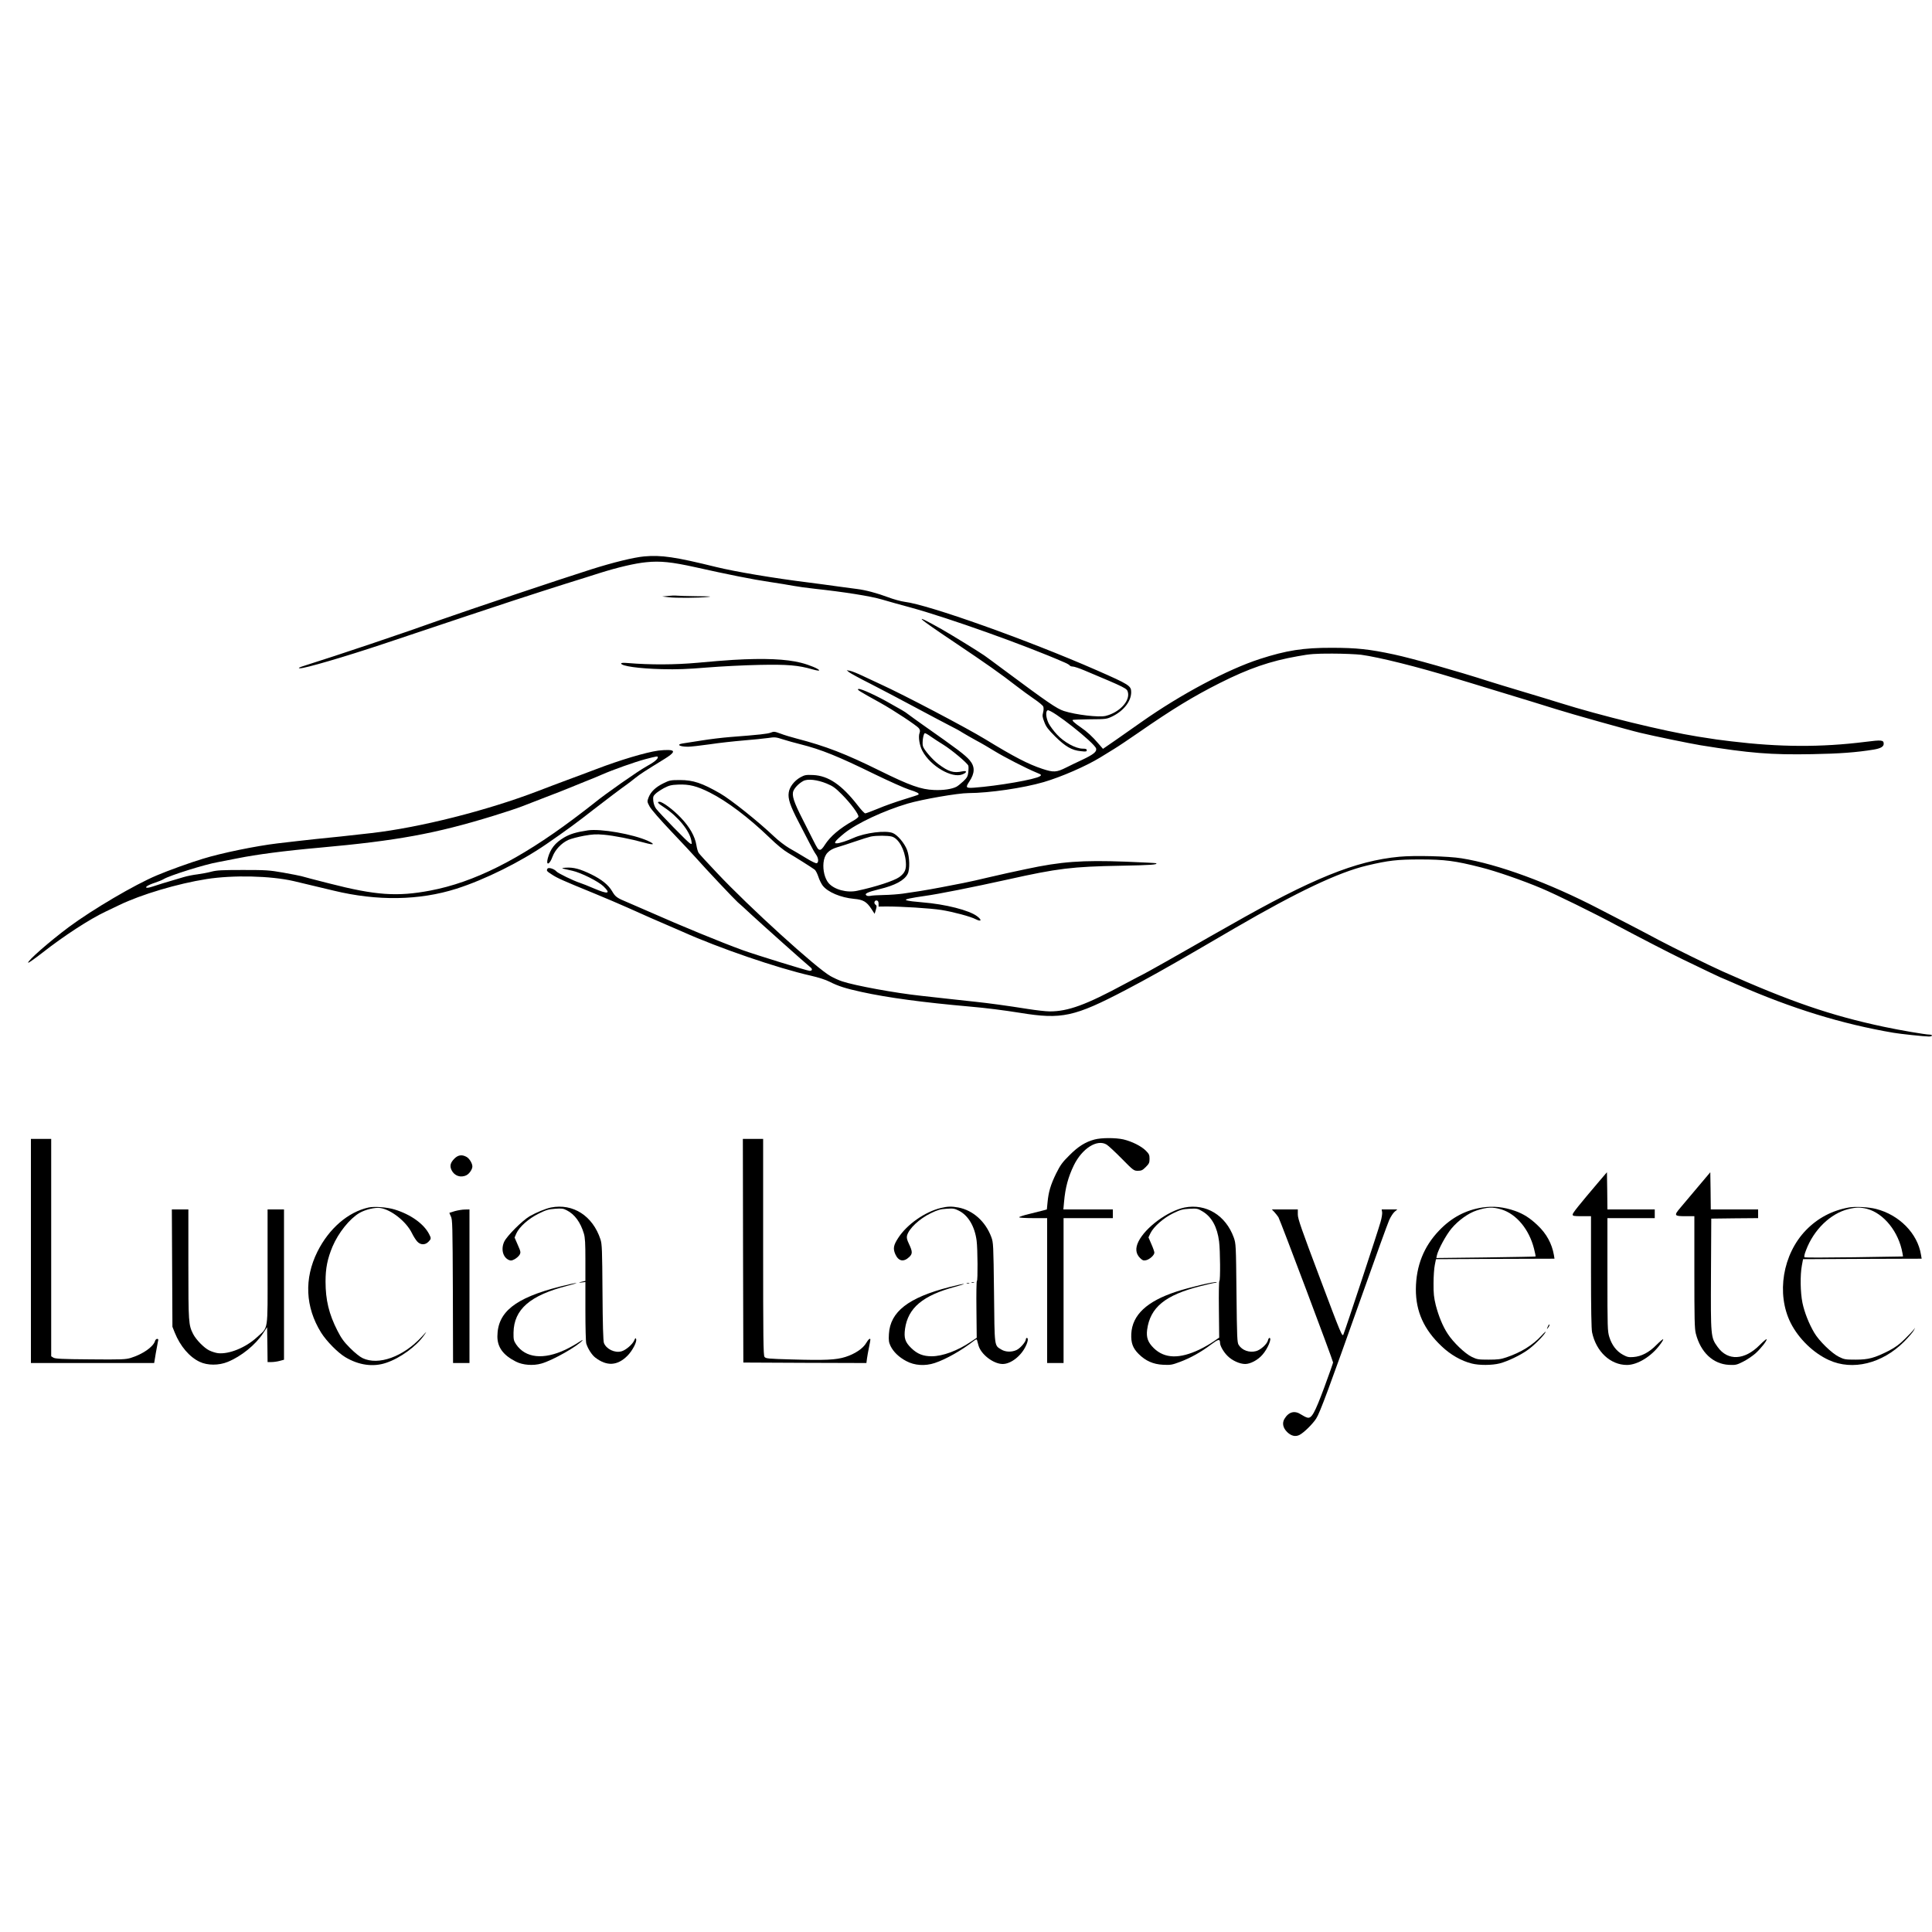
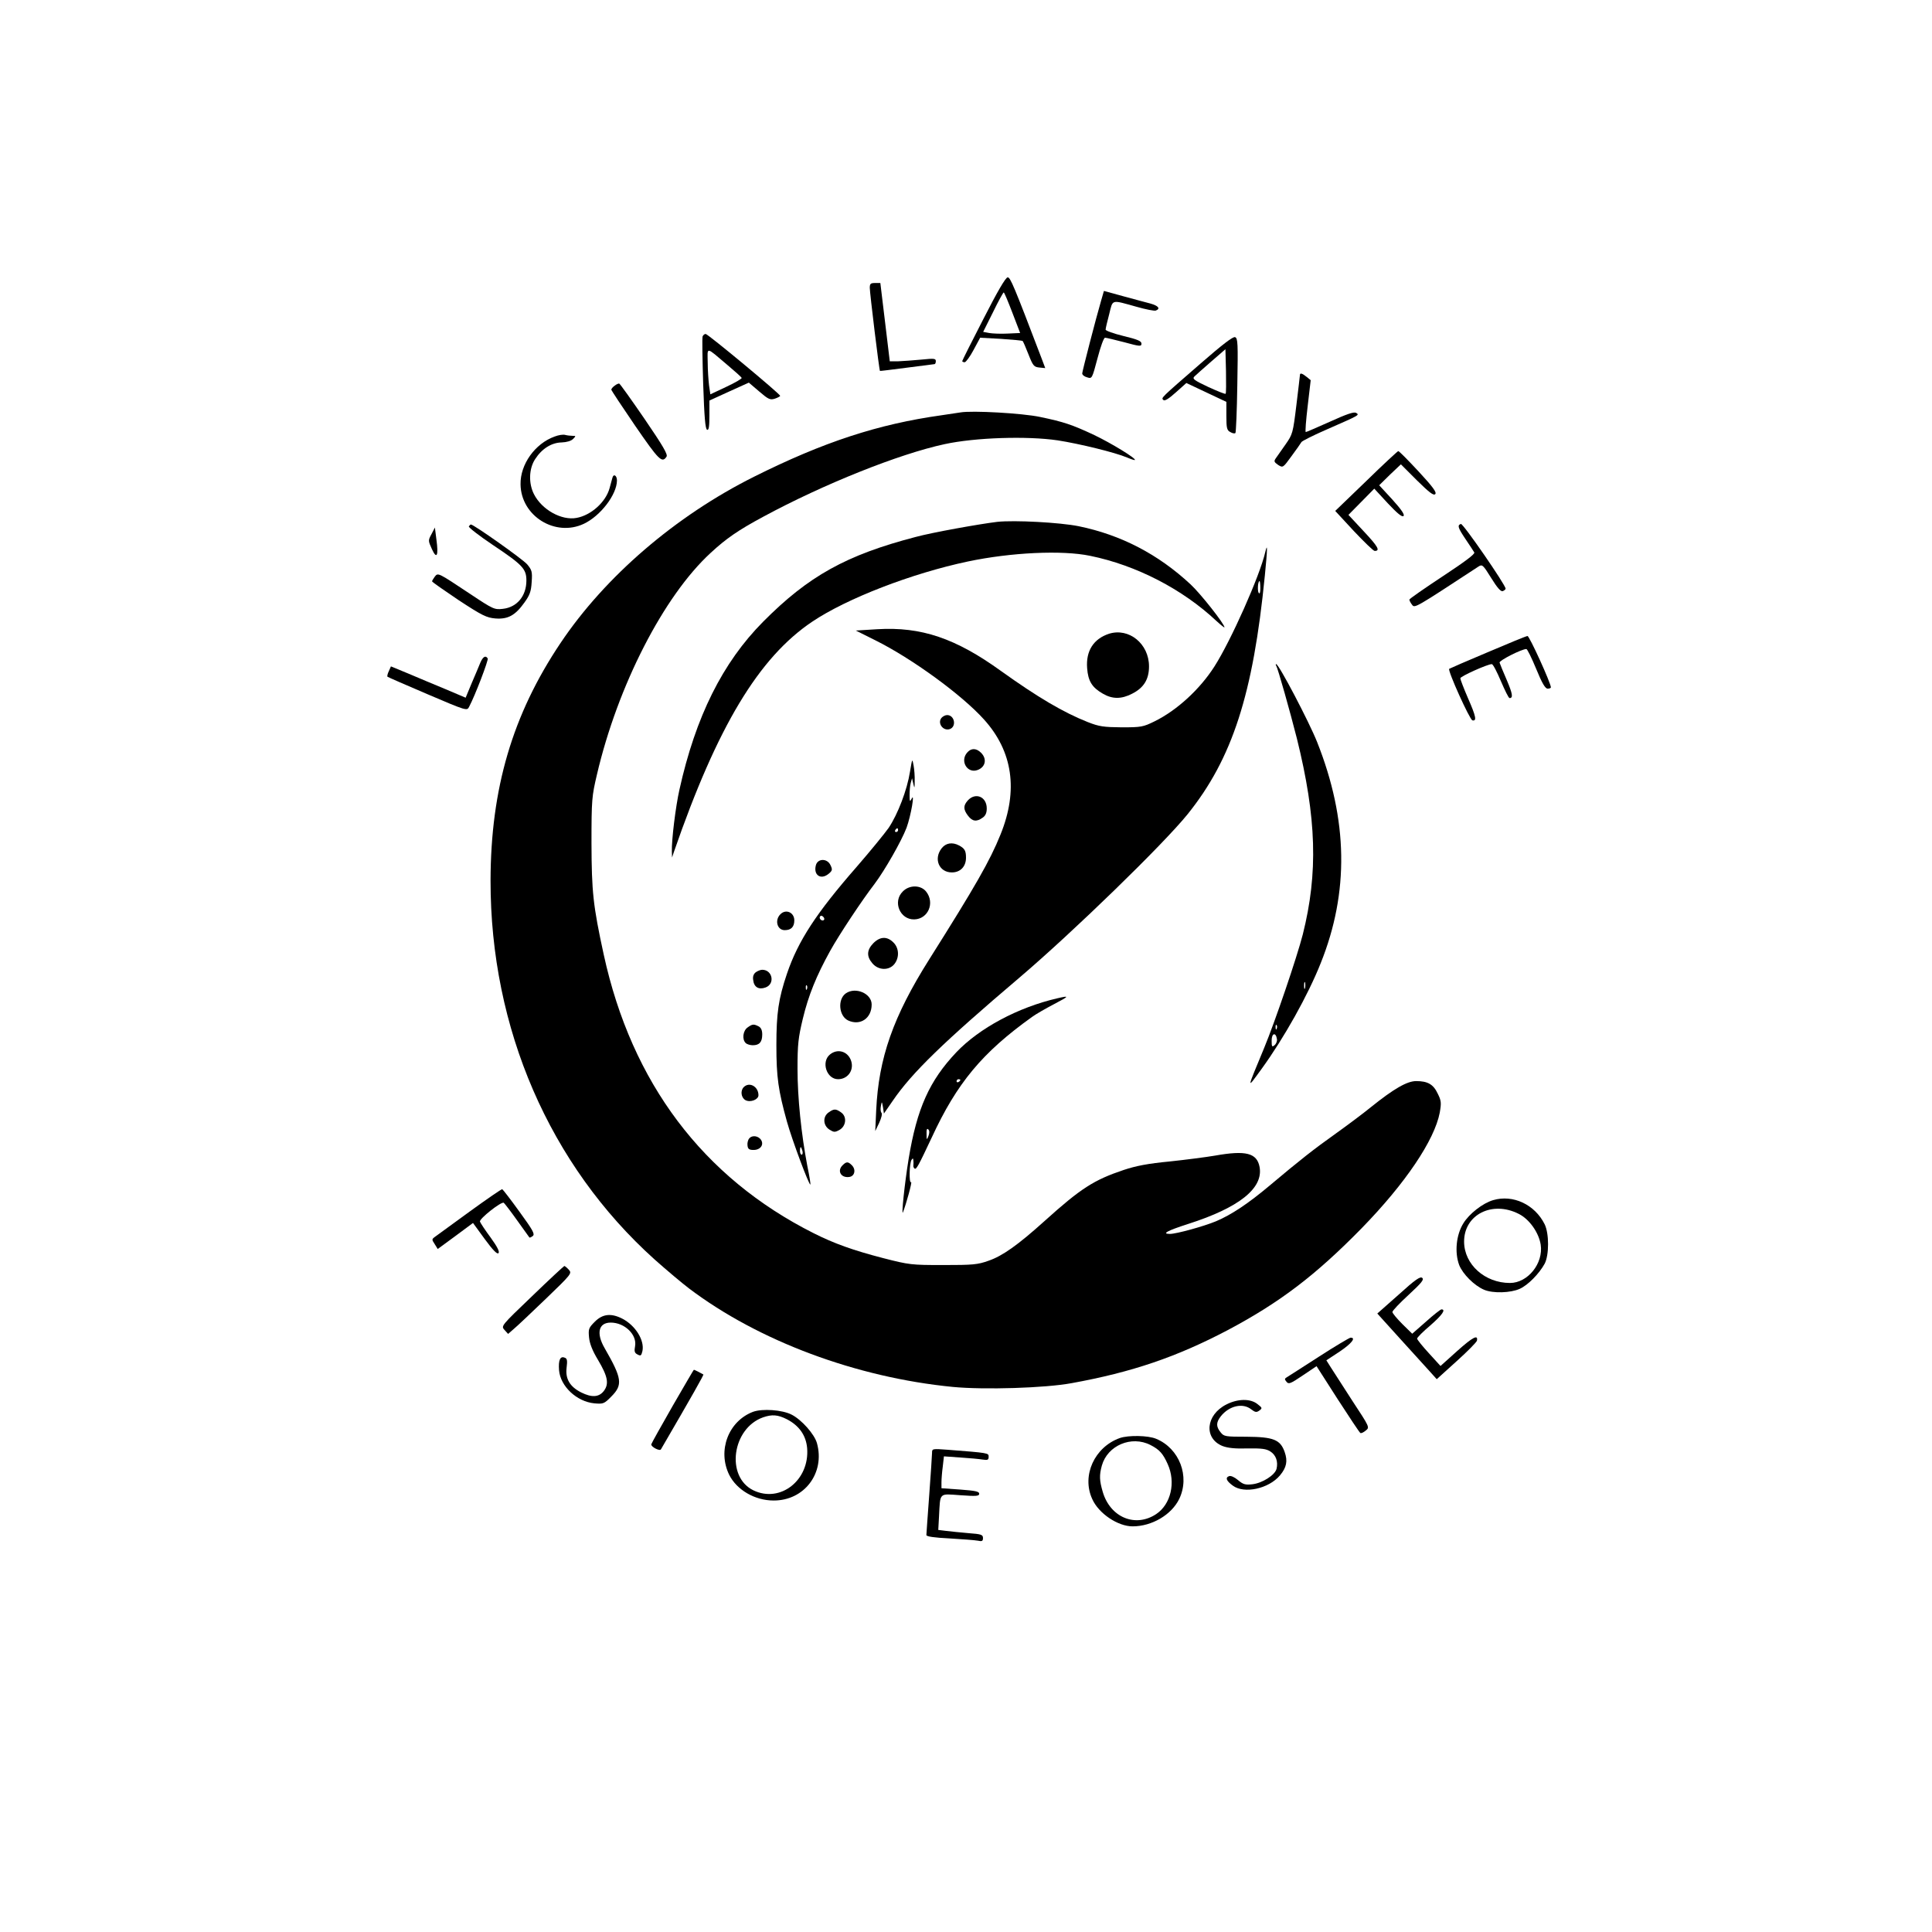
- <svg xmlns="http://www.w3.org/2000/svg" version="1.0" width="2000pt" height="2000pt" viewBox="0 0 2000 2000" preserveAspectRatio="xMidYMid meet">
-   <g transform="translate(0,2000) scale(0.1,-0.1)" fill="#000000" stroke="none">
-     <path d="M6668 14240 c-108 -10 -321 -62 -548 -134 -299 -94 -1272 -421 -1555 -521 -390 -140 -1076 -370 -1400 -472 -71 -22 -84 -29 -60 -31 43 -4 465 119 860 251 838 281 1050 351 1350 450 176 58 424 137 550 177 127 39 280 88 340 107 187 59 368 102 485 113 144 15 265 2 505 -51 335 -75 599 -128 770 -153 94 -14 204 -32 245 -40 41 -8 143 -22 225 -31 297 -32 578 -76 695 -111 63 -19 197 -56 297 -83 397 -109 1188 -391 1594 -569 26 -11 50 -25 53 -31 4 -6 18 -11 32 -11 13 0 68 -18 122 -41 431 -181 438 -185 448 -225 23 -91 -87 -209 -230 -245 -70 -17 -309 11 -433 51 -75 25 -163 85 -635 436 -80 60 -166 123 -189 139 -65 45 -353 222 -444 273 -308 173 -271 135 137 -138 335 -225 473 -322 643 -454 50 -39 130 -97 178 -130 49 -33 93 -69 97 -81 5 -12 4 -39 -2 -61 -9 -33 -7 -49 13 -99 18 -49 39 -76 113 -150 105 -103 171 -142 264 -151 53 -6 62 -5 62 10 0 12 -10 16 -42 16 -72 0 -194 67 -266 146 -34 36 -73 89 -87 117 -28 58 -33 124 -10 134 40 15 487 -338 502 -396 8 -33 -27 -61 -147 -118 -52 -24 -125 -59 -162 -78 -102 -51 -131 -52 -245 -15 -149 49 -295 125 -593 307 -193 118 -845 461 -1085 570 -49 23 -133 62 -186 87 -52 25 -111 48 -130 52 l-34 6 25 -21 c14 -11 114 -66 222 -120 108 -55 314 -164 458 -241 144 -77 302 -161 353 -187 51 -25 115 -60 142 -78 28 -17 91 -53 140 -80 50 -26 135 -76 190 -110 99 -61 328 -179 435 -223 51 -21 54 -24 36 -37 -43 -33 -436 -101 -682 -119 -86 -6 -91 1 -50 63 59 88 60 155 4 221 -48 56 -127 115 -483 365 -62 44 -129 92 -147 106 -18 15 -51 37 -73 49 -22 12 -74 42 -115 65 -134 78 -306 157 -331 153 -26 -4 0 -20 221 -142 139 -77 383 -238 403 -266 12 -17 13 -29 6 -48 -15 -39 0 -131 30 -186 83 -157 307 -287 415 -242 49 20 48 41 -1 31 -93 -20 -143 -4 -250 76 -61 46 -150 149 -159 185 -10 38 5 134 21 134 7 0 35 -16 61 -35 27 -19 85 -57 129 -84 86 -53 248 -189 259 -217 3 -9 3 -40 0 -68 -6 -44 -13 -57 -53 -95 -25 -23 -57 -49 -71 -56 -48 -24 -135 -37 -230 -33 -136 5 -253 47 -561 199 -354 175 -557 254 -864 334 -55 14 -130 37 -166 51 -60 22 -68 23 -100 10 -33 -13 -114 -22 -424 -46 -77 -6 -210 -22 -295 -36 -85 -13 -172 -27 -192 -30 -71 -11 -34 -34 54 -34 26 0 127 11 225 25 98 15 256 32 352 40 95 8 208 19 250 25 72 11 82 10 156 -14 44 -14 126 -37 183 -51 214 -54 388 -124 767 -310 149 -72 309 -144 357 -159 80 -25 108 -40 95 -52 -2 -3 -71 -25 -152 -50 -81 -25 -201 -67 -266 -95 -65 -27 -125 -49 -132 -49 -8 0 -43 37 -78 83 -166 213 -304 307 -462 314 -75 3 -86 1 -132 -24 -63 -36 -112 -99 -120 -157 -10 -64 14 -136 102 -305 42 -80 94 -182 117 -226 23 -45 51 -95 64 -112 25 -35 29 -81 7 -89 -8 -4 -57 20 -112 54 -54 33 -132 79 -173 102 -41 24 -111 77 -155 119 -165 157 -451 385 -561 448 -186 107 -279 138 -414 138 -98 0 -109 -2 -173 -34 -80 -39 -130 -87 -153 -146 -16 -43 -16 -44 12 -96 18 -31 107 -134 225 -258 108 -113 222 -236 255 -273 93 -106 399 -430 430 -457 16 -13 81 -72 144 -131 105 -97 557 -501 609 -543 24 -19 20 -37 -8 -37 -23 0 -566 168 -693 214 -230 84 -629 248 -968 398 -63 28 -162 71 -219 95 -116 48 -130 58 -165 118 -39 66 -109 122 -218 175 -114 55 -181 73 -260 68 -58 -4 -56 -5 67 -32 90 -20 267 -109 322 -161 81 -78 48 -85 -101 -21 -55 24 -119 49 -141 56 -68 22 -229 100 -245 119 -22 26 -81 45 -92 29 -13 -21 -10 -26 45 -61 54 -36 109 -61 437 -195 107 -44 263 -110 345 -147 83 -37 191 -85 240 -107 50 -22 131 -57 180 -78 50 -21 117 -50 150 -65 376 -169 986 -378 1328 -455 79 -18 154 -42 195 -63 88 -45 167 -70 332 -106 270 -59 633 -108 1120 -151 164 -14 352 -38 521 -65 430 -70 560 -42 1093 237 228 120 403 218 731 408 116 68 296 172 400 233 647 376 1071 577 1366 647 223 53 314 63 549 63 256 0 364 -14 630 -82 160 -40 438 -137 627 -217 152 -64 543 -256 768 -377 240 -128 560 -293 690 -356 263 -127 397 -191 400 -191 2 0 79 -33 172 -74 564 -247 1080 -406 1613 -497 68 -12 323 -39 368 -39 17 0 32 5 32 10 0 6 -12 10 -27 10 -40 0 -304 45 -473 81 -550 117 -969 261 -1665 572 -135 60 -524 252 -660 324 -60 33 -195 103 -300 158 -104 54 -249 128 -321 166 -517 269 -1047 464 -1425 524 -135 22 -488 31 -644 16 -450 -42 -905 -226 -1755 -711 -41 -24 -129 -73 -195 -110 -66 -37 -145 -82 -175 -100 -85 -50 -529 -300 -534 -300 -2 0 -84 -43 -183 -96 -402 -217 -586 -284 -776 -284 -40 0 -144 12 -232 26 -214 34 -406 60 -540 74 -60 6 -189 20 -285 31 -96 10 -218 24 -270 30 -273 29 -690 106 -822 150 -32 10 -86 35 -120 54 -142 78 -848 719 -1177 1070 -96 101 -180 193 -188 205 -8 11 -19 48 -24 82 -15 90 -69 187 -161 283 -77 82 -189 165 -221 165 -30 0 -18 -15 48 -58 144 -95 265 -244 282 -346 6 -36 5 -38 -14 -27 -22 11 -311 307 -350 358 -15 19 -26 50 -30 80 -4 43 -2 52 21 74 14 15 54 41 88 60 54 28 75 34 148 37 114 5 194 -15 327 -82 178 -89 403 -259 618 -466 77 -75 147 -132 195 -160 69 -40 231 -142 273 -172 10 -7 27 -40 38 -72 10 -33 31 -74 45 -93 52 -68 186 -125 326 -138 93 -8 129 -29 178 -103 l34 -52 13 42 c10 36 10 43 -4 53 -21 15 -10 48 14 43 12 -2 18 -13 18 -33 l0 -30 75 1 c157 1 460 -18 575 -36 120 -19 304 -68 356 -96 58 -29 67 -9 14 31 -81 62 -328 125 -567 144 -76 6 -148 15 -160 20 -19 7 -15 10 27 20 28 6 98 18 157 26 139 19 497 90 863 171 515 115 665 133 1167 142 314 6 383 11 367 26 -2 2 -144 9 -315 16 -455 17 -669 1 -1029 -76 -88 -19 -180 -39 -205 -44 -25 -5 -111 -25 -193 -44 -81 -20 -195 -45 -255 -57 -59 -11 -161 -31 -227 -44 -66 -13 -165 -30 -220 -39 -55 -8 -136 -20 -180 -27 -44 -6 -132 -13 -195 -14 -63 -1 -126 -5 -140 -9 -14 -3 -32 -2 -40 4 -26 18 10 35 132 65 163 39 260 91 294 158 24 45 21 176 -6 248 -26 69 -98 155 -147 175 -72 31 -286 4 -407 -50 -63 -29 -147 -56 -172 -56 -22 0 -23 2 -14 20 6 11 48 50 93 86 128 102 406 232 652 305 149 44 521 109 630 109 217 1 567 52 780 114 183 54 436 164 585 255 36 22 100 61 143 88 43 26 156 102 250 167 356 247 572 378 844 515 300 151 522 228 808 278 130 24 177 27 355 27 113 0 248 -6 300 -12 185 -25 587 -125 975 -244 72 -21 240 -73 375 -114 323 -98 554 -169 668 -205 155 -49 760 -219 872 -245 145 -35 516 -111 625 -129 509 -82 726 -100 1156 -92 281 5 455 18 634 47 72 12 105 30 105 60 0 40 -21 42 -192 20 -458 -57 -884 -55 -1388 6 -125 15 -158 19 -345 49 -355 57 -1008 217 -1425 348 -80 25 -253 78 -385 117 -132 39 -287 87 -345 105 -345 111 -803 240 -989 280 -257 55 -388 69 -646 69 -292 1 -469 -27 -744 -116 -333 -108 -817 -365 -1223 -651 -64 -45 -180 -126 -258 -181 l-142 -98 -46 53 c-65 76 -118 124 -183 169 -64 44 -92 70 -85 77 3 3 83 6 178 7 170 1 174 2 233 30 118 58 195 157 195 251 0 66 -21 79 -358 227 -719 315 -1739 678 -1987 708 -39 5 -118 27 -176 49 -106 40 -232 74 -319 84 -25 3 -112 15 -195 26 -82 12 -220 30 -305 41 -362 45 -758 112 -955 160 -426 105 -569 126 -747 110z m1889 -2351 c66 -27 90 -45 158 -113 91 -91 179 -210 171 -231 -2 -7 -26 -26 -53 -41 -141 -79 -238 -162 -293 -248 -24 -38 -41 -55 -53 -53 -19 2 -25 12 -73 107 -15 30 -62 124 -105 208 -92 180 -115 250 -95 296 15 35 57 77 101 101 45 25 145 14 242 -26z m675 -549 c71 -20 134 -134 145 -260 7 -80 -9 -117 -68 -160 -54 -38 -241 -100 -434 -141 -108 -24 -240 12 -298 80 -39 47 -60 133 -52 210 9 87 51 134 145 161 36 10 119 38 185 60 66 23 138 45 160 50 59 12 175 11 217 0z" />
-     <path d="M6915 13831 l-60 -6 64 -7 c77 -10 309 -8 406 2 54 5 28 7 -111 8 -100 1 -194 4 -210 6 -16 2 -56 1 -89 -3z" />
-     <path d="M7590 13169 c-74 -4 -241 -18 -370 -30 -233 -21 -489 -22 -717 -3 -48 4 -73 3 -73 -4 0 -27 184 -53 420 -59 158 -4 266 0 470 17 146 12 389 24 540 27 292 6 403 -3 554 -47 36 -10 66 -15 66 -10 0 15 -101 57 -188 79 -153 39 -380 49 -702 30z" />
-     <path d="M6815 12230 c-130 -18 -400 -99 -640 -191 -88 -33 -225 -85 -305 -114 -80 -30 -217 -81 -304 -115 -526 -201 -1216 -376 -1721 -434 -169 -20 -481 -53 -570 -61 -38 -4 -124 -13 -190 -21 -66 -7 -163 -19 -215 -25 -218 -26 -577 -99 -770 -159 -133 -40 -357 -121 -477 -172 -229 -96 -665 -353 -908 -533 -200 -149 -437 -356 -423 -371 4 -3 69 43 145 102 223 175 490 349 658 428 44 21 107 51 140 67 225 109 604 222 904 269 274 43 662 34 901 -21 96 -23 225 -53 415 -99 451 -109 886 -102 1270 20 292 93 661 276 930 461 213 147 319 225 494 362 105 82 293 224 341 257 19 14 58 43 87 67 49 39 93 68 306 199 98 61 110 88 37 90 -25 1 -72 -2 -105 -6z m-5 -69 c0 -20 -40 -52 -118 -95 -85 -46 -430 -288 -537 -376 -33 -27 -132 -103 -220 -169 -563 -421 -1031 -655 -1480 -740 -343 -65 -565 -50 -1048 74 -139 35 -268 69 -287 75 -19 5 -104 22 -190 37 -142 25 -177 27 -415 27 -217 0 -271 -3 -325 -17 -36 -10 -101 -22 -145 -28 -44 -5 -109 -18 -145 -29 -198 -58 -279 -83 -315 -96 -23 -8 -49 -14 -59 -14 -37 0 4 28 72 50 37 12 81 30 97 40 60 37 430 153 560 175 44 8 136 26 205 40 193 39 488 78 850 110 798 72 1195 144 1796 329 115 35 250 80 299 99 50 20 162 63 250 97 88 33 192 74 230 90 39 16 115 47 170 69 55 21 132 53 170 70 123 54 347 133 455 162 119 31 130 33 130 20z" />
-     <path d="M6085 11404 c-121 -18 -185 -38 -246 -74 -93 -55 -141 -116 -168 -214 -22 -81 18 -69 48 14 27 73 92 142 164 175 29 13 102 32 162 43 90 16 127 18 205 11 105 -9 287 -45 423 -83 97 -27 115 -18 35 19 -155 70 -490 129 -623 109z" />
-     <path d="M11331 8204 c-95 -25 -171 -73 -261 -164 -74 -73 -93 -100 -138 -190 -56 -115 -78 -189 -88 -298 l-7 -72 -36 -10 c-20 -5 -84 -21 -143 -36 -60 -14 -108 -30 -108 -35 0 -5 65 -9 145 -9 l145 0 0 -750 0 -750 85 0 85 0 0 750 0 750 255 0 255 0 0 45 0 45 -256 0 -256 0 7 78 c13 148 43 258 101 378 86 176 242 275 340 215 18 -11 88 -76 156 -145 121 -123 126 -126 167 -126 37 0 49 6 82 39 34 34 39 45 39 85 0 40 -5 51 -39 85 -46 46 -143 95 -232 116 -80 18 -227 18 -298 -1z" />
-     <path d="M320 7050 l0 -1160 638 0 638 0 17 103 c10 56 20 112 23 125 5 16 2 22 -9 22 -9 0 -19 -10 -22 -22 -19 -61 -126 -136 -251 -175 -53 -16 -93 -18 -419 -15 -297 2 -364 6 -383 18 l-22 14 0 1125 0 1125 -105 0 -105 0 0 -1160z" />
-     <path d="M7692 7053 l3 -1158 637 -3 637 -2 6 47 c4 27 13 79 21 116 8 38 14 73 14 78 0 22 -20 6 -44 -35 -33 -56 -116 -112 -214 -143 -97 -31 -214 -36 -555 -26 -249 7 -270 9 -283 27 -12 17 -14 188 -14 1138 l0 1118 -105 0 -105 0 2 -1157z" />
-     <path d="M4705 8007 c-43 -43 -51 -76 -31 -119 29 -61 96 -84 156 -53 30 16 60 61 60 90 0 31 -30 81 -59 98 -47 27 -88 22 -126 -16z" />
-     <path d="M16558 7775 c-216 -254 -278 -332 -278 -347 0 -16 11 -18 95 -18 l95 0 0 -575 c0 -386 4 -591 11 -627 42 -200 190 -338 361 -338 109 0 254 89 343 211 21 27 35 52 32 55 -3 3 -34 -23 -69 -58 -76 -78 -157 -120 -239 -126 -49 -4 -65 0 -109 24 -66 36 -114 99 -140 182 -19 61 -20 93 -20 648 l0 584 245 0 245 0 0 45 0 45 -245 0 -245 0 -2 193 -3 192 -77 -90z" />
-     <path d="M17575 7711 c-71 -85 -151 -180 -177 -210 -72 -84 -68 -91 47 -91 l95 0 0 -578 c0 -486 2 -587 15 -637 50 -195 178 -315 343 -324 68 -3 79 -1 145 32 40 20 98 59 130 87 57 52 124 137 114 147 -3 2 -34 -24 -69 -59 -157 -160 -332 -169 -437 -22 -72 100 -72 105 -69 754 l3 575 243 3 242 2 0 45 0 45 -245 0 -245 0 -2 193 -3 192 -130 -154z" />
-     <path d="M3815 7500 c-212 -47 -409 -217 -529 -457 -139 -279 -126 -574 38 -838 56 -89 172 -207 250 -254 140 -84 291 -105 426 -58 143 48 311 171 389 283 33 47 32 47 -23 -14 -191 -207 -448 -300 -613 -221 -28 13 -82 57 -128 103 -65 65 -91 101 -132 181 -88 172 -123 318 -123 509 0 139 20 236 72 361 61 144 177 288 278 348 62 36 162 60 216 52 114 -17 270 -141 328 -260 16 -33 41 -72 55 -87 33 -37 82 -38 116 -3 29 29 30 36 8 78 -55 108 -191 205 -357 256 -77 24 -211 34 -271 21z" />
-     <path d="M5703 7500 c-57 -12 -151 -51 -221 -91 -77 -46 -233 -202 -262 -262 -36 -76 -15 -162 47 -190 21 -9 31 -8 61 8 20 11 43 32 51 46 13 24 12 32 -19 102 l-33 76 18 42 c31 69 127 154 230 205 78 39 103 46 171 51 68 5 86 3 121 -16 82 -41 142 -124 177 -240 13 -43 16 -101 16 -273 l0 -218 -27 -6 c-46 -10 -50 -14 -10 -10 l37 5 0 -302 c0 -170 4 -317 9 -335 16 -53 58 -119 94 -146 119 -91 228 -85 332 19 51 51 101 146 90 173 -5 14 -9 12 -19 -13 -18 -42 -88 -102 -133 -114 -69 -19 -156 23 -181 86 -8 19 -13 194 -15 523 -3 445 -5 501 -21 550 -80 244 -284 375 -513 330z" />
-     <path d="M9739 7495 c-165 -40 -351 -171 -440 -309 -50 -76 -56 -111 -31 -169 33 -74 86 -85 145 -29 34 33 34 55 -2 132 -23 48 -27 67 -21 91 21 73 128 173 246 230 70 34 98 42 162 46 70 5 83 3 130 -21 96 -49 163 -163 182 -310 11 -85 13 -416 3 -416 -5 0 -7 -132 -5 -294 l3 -295 -61 -41 c-136 -92 -292 -150 -405 -150 -89 0 -149 24 -211 84 -65 63 -78 105 -65 201 31 216 184 345 521 435 58 16 97 29 88 29 -9 1 -78 -14 -151 -33 -424 -109 -612 -255 -625 -486 -4 -66 -1 -86 17 -124 30 -61 87 -116 163 -156 86 -46 193 -53 294 -20 115 38 278 130 406 230 21 16 29 18 32 8 2 -7 9 -32 15 -55 25 -93 155 -193 251 -193 84 0 191 83 239 186 23 47 27 84 11 84 -5 0 -10 -6 -10 -13 0 -27 -58 -94 -96 -112 -52 -24 -115 -22 -159 5 -73 45 -69 17 -75 590 -6 500 -7 517 -28 574 -60 161 -189 277 -341 306 -69 13 -112 12 -182 -5z" />
-     <path d="M12263 7500 c-173 -35 -406 -206 -478 -353 -34 -70 -28 -125 17 -170 24 -24 34 -28 61 -23 37 8 87 52 87 79 0 10 -14 50 -31 88 l-30 70 21 44 c33 67 136 158 236 206 73 36 97 42 167 46 78 4 85 3 135 -27 95 -56 153 -161 172 -312 12 -95 14 -408 3 -408 -5 0 -7 -132 -5 -293 l3 -294 -60 -41 c-33 -23 -97 -60 -143 -82 -208 -99 -362 -95 -474 14 -61 60 -79 110 -69 190 31 232 187 360 553 452 74 19 144 35 155 35 16 1 17 3 6 6 -25 6 -277 -54 -412 -98 -305 -100 -456 -241 -466 -437 -4 -93 15 -147 76 -208 72 -72 151 -107 253 -112 78 -4 93 -1 176 30 109 41 215 100 320 179 78 58 93 61 94 16 0 -29 37 -94 77 -133 47 -48 126 -84 183 -84 54 0 131 41 178 95 56 63 102 175 73 175 -5 0 -12 -11 -15 -25 -10 -40 -77 -100 -124 -112 -70 -18 -143 8 -179 64 -16 25 -18 72 -23 538 -5 501 -6 511 -28 574 -83 230 -287 354 -509 311z" />
-     <path d="M15345 7500 c-171 -26 -319 -104 -446 -237 -160 -166 -240 -367 -242 -608 -1 -231 83 -418 266 -591 92 -88 204 -152 312 -179 77 -20 211 -19 289 1 82 21 214 84 289 138 67 47 165 146 187 186 7 13 -13 -4 -45 -39 -90 -97 -210 -171 -360 -222 -58 -20 -90 -24 -185 -24 -107 0 -119 2 -175 29 -70 34 -191 150 -248 238 -51 77 -94 182 -124 297 -19 78 -24 120 -23 226 0 72 6 157 13 190 l12 60 614 3 613 2 -6 38 c-21 119 -77 221 -168 307 -79 76 -149 120 -235 150 -118 41 -224 52 -338 35z m198 -20 c155 -48 286 -205 337 -406 11 -42 18 -79 16 -81 -2 -2 -234 -6 -515 -10 l-512 -6 6 29 c15 63 96 212 152 278 69 82 174 158 258 185 109 36 169 38 258 11z" />
-     <path d="M19138 7500 c-172 -31 -320 -109 -441 -233 -243 -249 -311 -661 -160 -962 83 -164 236 -312 397 -385 244 -111 550 -36 776 190 47 47 93 101 103 120 15 30 15 31 1 10 -10 -14 -52 -59 -94 -100 -57 -57 -99 -87 -165 -122 -150 -76 -212 -93 -345 -93 -108 0 -119 2 -175 30 -73 36 -205 165 -253 247 -56 94 -103 214 -123 311 -22 107 -25 287 -6 387 l12 65 614 3 614 2 -7 41 c-35 220 -225 413 -465 474 -77 20 -218 27 -283 15z m190 -14 c174 -47 327 -238 366 -457 l6 -36 -504 -8 c-278 -4 -509 -4 -515 -1 -7 5 -2 31 15 74 80 213 254 381 440 426 77 19 127 19 192 2z" />
-     <path d="M1782 6873 l3 -608 24 -60 c56 -140 153 -254 259 -303 80 -38 198 -38 290 0 141 58 286 176 364 294 l43 65 3 -180 2 -181 40 0 c22 0 60 5 85 12 l45 12 0 778 0 778 -85 0 -85 0 0 -596 c0 -688 11 -615 -111 -728 -115 -106 -288 -177 -403 -164 -24 3 -65 16 -91 29 -53 26 -136 111 -166 170 -47 94 -49 117 -49 721 l0 568 -85 0 -86 0 3 -607z" />
-     <path d="M4710 7463 c-30 -9 -56 -17 -58 -18 -1 -1 6 -17 15 -36 17 -31 18 -92 21 -776 l2 -743 85 0 85 0 0 795 0 795 -47 -1 c-27 0 -73 -8 -103 -16z" />
-     <path d="M13192 7453 c14 -16 33 -39 42 -53 17 -27 566 -1485 566 -1504 0 -6 -41 -122 -91 -258 -100 -268 -131 -325 -176 -313 -14 3 -42 18 -64 32 -67 45 -129 28 -173 -46 -25 -43 -15 -92 28 -135 42 -41 86 -52 129 -30 46 24 135 112 172 169 39 60 133 315 472 1270 140 396 268 749 284 785 16 36 42 75 57 87 l27 23 -81 0 -81 0 5 -29 c2 -16 -5 -62 -17 -102 -23 -85 -365 -1119 -384 -1163 -12 -28 -24 0 -242 580 -193 512 -230 617 -230 661 l0 53 -134 0 -135 0 26 -27z" />
-     <path d="M10058 6723 c6 -2 18 -2 25 0 6 3 1 5 -13 5 -14 0 -19 -2 -12 -5z" />
-     <path d="M5795 6681 c-463 -118 -644 -263 -646 -514 -1 -113 60 -196 191 -262 72 -37 180 -45 266 -20 116 33 373 179 424 240 7 9 -11 -1 -41 -21 -30 -20 -90 -54 -134 -75 -229 -108 -415 -88 -512 54 -25 38 -28 50 -27 122 4 241 171 386 559 485 61 16 101 28 90 28 -11 1 -87 -16 -170 -37z" />
-     <path d="M10008 6713 c6 -2 18 -2 25 0 6 3 1 5 -13 5 -14 0 -19 -2 -12 -5z" />
-     <path d="M16021 6263 c-10 -26 -10 -27 4 -9 8 11 15 23 15 28 0 15 -7 8 -19 -19z" />
+ <svg xmlns="http://www.w3.org/2000/svg" version="1.0" width="1024pt" height="1024pt" viewBox="0 0 1024 1024" preserveAspectRatio="xMidYMid meet">
+   <g transform="translate(0,1024) scale(0.1,-0.1)" fill="#000000" stroke="none">
+     <path d="M5213 8551 c-62 -120 -113 -222 -113 -225 0 -3 6 -6 13 -6 6 0 28 29 47 65 l35 65 110 -6 c61 -4 112 -9 115 -11 3 -3 17 -35 31 -71 24 -61 29 -67 58 -70 l31 -3 -18 48 c-149 391 -167 433 -181 433 -11 0 -55 -76 -128 -219z m153 31 l41 -107 -66 -3 c-36 -2 -81 0 -98 3 l-32 6 52 104 c28 58 54 105 57 105 3 0 23 -48 46 -108z" />
+     <path d="M4610 8714 c0 -25 50 -438 54 -440 0 -1 64 7 141 17 77 10 143 18 148 19 4 0 7 7 7 16 0 14 -9 15 -77 8 -43 -4 -98 -8 -123 -9 l-44 0 -25 208 -25 207 -28 0 c-24 0 -28 -4 -28 -26z" />
+     <path d="M5836 8646 c-27 -92 -99 -371 -100 -385 0 -8 11 -17 26 -21 26 -8 26 -8 55 101 16 61 33 109 40 109 6 0 52 -11 102 -24 84 -23 91 -23 91 -7 0 13 -20 22 -95 40 -53 13 -95 28 -95 34 0 7 9 44 19 82 20 80 8 77 145 39 49 -14 95 -23 102 -20 26 10 14 25 -28 37 -24 6 -89 24 -145 39 l-102 28 -15 -52z" />
+     <path d="M3724 8457 c-3 -8 -1 -121 3 -252 6 -176 11 -239 21 -243 9 -3 12 17 12 76 l0 79 105 48 104 47 55 -47 c49 -42 58 -46 83 -38 15 5 28 12 28 15 0 10 -383 328 -395 328 -6 0 -13 -6 -16 -13z m132 -152 c39 -33 73 -63 75 -68 2 -4 -34 -25 -81 -47 l-85 -40 -7 48 c-3 26 -7 80 -7 121 -1 84 -13 86 105 -14z" />
+     <path d="M6363 8313 c-215 -187 -209 -181 -197 -193 7 -7 28 6 66 40 l56 50 106 -50 106 -50 0 -74 c0 -66 3 -77 21 -86 11 -7 24 -9 27 -5 3 3 8 118 10 254 4 220 3 249 -12 254 -11 4 -67 -39 -183 -140z m133 -160 c-2 -3 -44 14 -92 36 -76 36 -86 43 -73 56 8 8 48 43 89 79 l75 65 3 -116 c1 -64 1 -118 -2 -120z" />
+     <path d="M6890 8253 c0 -5 -9 -77 -19 -161 -18 -148 -20 -154 -57 -207 -22 -31 -45 -64 -52 -74 -11 -16 -9 -20 12 -35 26 -16 26 -16 71 46 26 35 49 68 53 75 4 6 65 37 137 68 173 76 172 75 152 87 -12 6 -50 -7 -138 -47 -67 -30 -125 -55 -128 -55 -4 0 1 62 10 138 l16 137 -21 17 c-23 19 -36 23 -36 11z" />
+     <path d="M3258 8196 c-10 -7 -18 -17 -18 -21 0 -4 57 -90 126 -191 126 -183 143 -201 167 -164 7 12 -20 58 -117 200 -70 102 -130 186 -134 187 -4 1 -15 -4 -24 -11z" />
+     <path d="M5090 8054 c-14 -2 -59 -9 -100 -15 -336 -47 -626 -142 -994 -326 -416 -208 -789 -529 -1025 -881 -255 -380 -370 -772 -371 -1259 -1 -784 313 -1508 869 -2008 64 -57 146 -126 183 -154 369 -279 887 -472 1398 -522 168 -16 490 -6 630 20 320 58 557 139 827 281 277 147 466 291 710 540 233 239 386 467 414 613 9 52 8 63 -11 101 -23 49 -53 66 -114 66 -48 0 -118 -40 -241 -139 -38 -31 -122 -94 -185 -139 -118 -84 -188 -139 -351 -276 -113 -95 -203 -155 -284 -189 -65 -27 -210 -67 -244 -67 -46 0 -15 17 97 53 269 86 399 189 378 302 -14 74 -73 89 -236 60 -47 -8 -155 -22 -240 -31 -115 -11 -178 -23 -244 -45 -158 -53 -227 -97 -420 -271 -141 -127 -223 -185 -296 -210 -58 -21 -84 -23 -240 -23 -169 0 -180 1 -320 37 -158 41 -259 77 -368 132 -586 295 -964 797 -1112 1476 -57 262 -64 333 -65 590 0 234 2 250 29 365 110 471 354 946 602 1174 83 77 147 121 279 192 320 173 720 333 962 385 161 35 437 44 599 20 116 -18 304 -64 368 -91 21 -9 40 -15 41 -13 8 8 -127 90 -215 132 -117 55 -162 70 -287 96 -94 20 -361 35 -423 24z" />
+     <path d="M2939 7926 c-103 -37 -182 -147 -180 -253 2 -168 184 -281 336 -209 88 42 174 154 175 229 0 27 -18 38 -24 15 -2 -7 -9 -32 -15 -55 -20 -74 -98 -144 -175 -158 -79 -15 -184 43 -226 126 -29 57 -27 134 6 185 36 56 87 88 141 89 27 1 50 8 60 18 16 16 16 17 -2 17 -11 0 -29 2 -40 5 -11 3 -36 -1 -56 -9z" />
+     <path d="M7241 7690 l-164 -158 98 -106 c55 -58 104 -106 111 -106 31 0 18 23 -58 104 l-81 87 69 70 68 69 72 -78 c50 -53 75 -74 83 -67 7 7 -11 34 -59 87 l-70 76 57 56 58 55 85 -85 c65 -64 88 -82 97 -73 9 9 -12 38 -89 121 -55 59 -103 108 -107 107 -3 0 -80 -71 -170 -159z" />
+     <path d="M5285 7474 c-98 -12 -343 -56 -432 -80 -368 -96 -568 -207 -809 -450 -214 -216 -357 -502 -443 -890 -20 -89 -42 -268 -40 -328 l1 -31 10 30 c230 665 450 1030 733 1220 183 123 527 256 825 319 228 48 499 61 648 30 245 -50 490 -177 669 -345 24 -22 43 -37 43 -34 0 18 -127 179 -180 228 -172 160 -369 262 -593 308 -100 20 -340 33 -432 23z" />
+     <path d="M7743 7463 c-20 -7 -16 -20 25 -81 21 -31 42 -63 46 -70 5 -8 -48 -48 -168 -127 -97 -64 -176 -119 -176 -123 0 -5 6 -17 14 -27 14 -20 16 -18 352 202 20 13 24 10 68 -61 32 -52 51 -73 61 -69 8 3 15 9 15 13 0 20 -226 347 -237 343z" />
+     <path d="M2485 7450 c-3 -5 55 -50 128 -99 157 -105 177 -126 177 -188 0 -82 -50 -142 -125 -150 -44 -5 -50 -3 -173 79 -172 114 -170 114 -188 91 -7 -10 -14 -21 -14 -24 0 -4 64 -48 141 -100 125 -82 148 -93 195 -97 66 -5 105 16 154 85 28 39 35 58 38 108 4 55 1 64 -24 94 -23 27 -283 211 -298 211 -3 0 -7 -4 -11 -10z" />
+     <path d="M2287 7409 c-18 -33 -18 -35 2 -79 26 -57 36 -36 24 51 l-8 63 -18 -35z" />
+     <path d="M6706 7313 c-29 -126 -182 -469 -269 -605 -77 -121 -199 -233 -317 -291 -61 -30 -71 -32 -175 -32 -96 1 -119 4 -180 28 -129 51 -266 132 -460 271 -240 173 -422 235 -655 221 l-114 -7 104 -52 c193 -96 457 -288 575 -419 153 -169 183 -376 88 -610 -56 -139 -132 -272 -378 -662 -191 -303 -268 -522 -281 -800 l-5 -110 21 44 c12 26 17 48 12 53 -5 5 -6 21 -3 36 5 26 5 26 11 -7 l5 -33 47 68 c101 148 268 310 672 653 281 239 762 706 891 866 236 294 347 634 409 1265 14 141 15 179 2 123z m-26 -190 c0 -24 -3 -33 -9 -25 -7 12 -4 62 5 62 2 0 4 -17 4 -37z" />
+     <path d="M5878 6881 c-82 -27 -123 -91 -116 -182 5 -69 26 -103 84 -136 50 -29 98 -29 154 0 62 31 90 76 90 145 0 120 -106 206 -212 173z" />
+     <path d="M7885 6783 c-110 -46 -201 -86 -204 -88 -9 -9 109 -270 123 -273 24 -5 20 19 -24 119 -22 51 -40 98 -40 104 0 10 144 75 167 75 6 0 27 -40 48 -90 21 -49 41 -90 46 -90 20 0 16 23 -15 96 -19 44 -36 85 -38 92 -3 11 117 72 142 72 5 0 28 -47 52 -105 31 -76 48 -105 61 -105 9 0 17 3 17 7 0 22 -114 273 -124 272 -6 0 -101 -39 -211 -86z" />
+     <path d="M2546 6728 c-7 -18 -28 -67 -46 -109 l-32 -77 -106 45 c-59 24 -148 62 -198 83 l-92 38 -11 -25 c-7 -14 -10 -28 -7 -30 2 -2 98 -44 213 -93 206 -88 208 -88 219 -67 32 60 104 249 99 257 -11 18 -25 10 -39 -22z" />
+     <path d="M6764 6712 c9 -14 74 -245 110 -387 104 -420 113 -712 31 -1038 -31 -121 -147 -462 -205 -602 -94 -227 -94 -221 -13 -110 119 164 246 391 313 560 151 376 145 759 -19 1172 -43 108 -203 413 -217 413 -3 0 -3 -4 0 -8z m153 -1709 c-3 -10 -5 -4 -5 12 0 17 2 24 5 18 2 -7 2 -21 0 -30z m-150 -215 c-3 -8 -6 -5 -6 6 -1 11 2 17 5 13 3 -3 4 -12 1 -19z m1 -55 c2 -11 -4 -26 -13 -33 -13 -11 -15 -8 -15 25 0 39 22 46 28 8z" />
+     <path d="M4990 6435 c-23 -28 9 -72 45 -59 36 14 24 74 -15 74 -10 0 -23 -7 -30 -15z" />
+     <path d="M5127 6252 c-41 -45 0 -114 55 -93 42 16 50 59 18 91 -25 25 -52 26 -73 2z" />
+     <path d="M4823 6149 c-15 -95 -64 -224 -113 -297 -22 -31 -98 -124 -170 -207 -214 -245 -310 -392 -369 -566 -45 -133 -56 -210 -56 -379 0 -170 10 -239 56 -405 28 -100 118 -340 124 -333 2 2 -5 46 -16 98 -32 169 -52 361 -52 515 0 130 4 165 28 265 30 125 72 228 145 360 47 85 169 269 236 356 54 72 142 226 169 297 23 63 46 195 26 152 -8 -16 -10 -13 -10 20 0 22 2 51 6 65 l7 25 7 -30 c6 -26 7 -24 7 15 1 25 -2 63 -6 84 -7 38 -7 36 -19 -35z m-63 -309 c0 -5 -5 -10 -11 -10 -5 0 -7 5 -4 10 3 6 8 10 11 10 2 0 4 -4 4 -10z m-393 -476 c-9 -9 -28 6 -21 18 4 6 10 6 17 -1 6 -6 8 -13 4 -17z m-90 -366 c-3 -8 -6 -5 -6 6 -1 11 2 17 5 13 3 -3 4 -12 1 -19z m-24 -858 c3 -11 1 -20 -4 -20 -5 0 -9 9 -9 20 0 11 2 20 4 20 2 0 6 -9 9 -20z" />
+     <path d="M5130 5998 c-25 -28 -25 -48 1 -82 23 -30 45 -33 77 -10 15 10 22 25 22 49 0 62 -59 87 -100 43z" />
+     <path d="M4991 5744 c-44 -56 -14 -128 54 -128 45 0 75 31 75 78 0 37 -7 49 -37 65 -36 19 -70 13 -92 -15z" />
+     <path d="M4324 5653 c-13 -51 26 -78 67 -45 21 17 22 23 11 46 -17 38 -69 37 -78 -1z" />
+     <path d="M4785 5515 c-55 -54 -15 -150 61 -148 73 2 110 87 63 147 -28 36 -89 37 -124 1z" />
+     <path d="M4136 5394 c-31 -31 -17 -84 23 -84 34 0 51 17 51 52 0 42 -45 62 -74 32z" />
+     <path d="M4629 5241 c-35 -36 -37 -70 -5 -107 32 -38 89 -39 117 -3 27 35 24 85 -6 114 -33 33 -70 32 -106 -4z" />
+     <path d="M4006 5087 c-12 -9 -17 -23 -14 -41 4 -38 29 -53 65 -40 52 18 38 94 -17 94 -9 0 -24 -6 -34 -13z" />
+     <path d="M4483 4975 c-45 -32 -37 -121 13 -144 64 -29 124 12 124 85 0 58 -85 95 -137 59z" />
+     <path d="M5605 4949 c-209 -48 -414 -158 -536 -286 -143 -151 -209 -298 -253 -565 -21 -128 -40 -309 -30 -283 18 46 50 164 43 159 -12 -7 -9 100 2 118 7 10 9 10 10 -2 1 -8 1 -20 0 -27 -1 -6 2 -14 7 -17 9 -5 20 15 90 164 134 290 268 451 532 640 19 14 71 44 115 67 84 44 85 47 20 32z m-515 -433 c0 -3 -4 -8 -10 -11 -5 -3 -10 -1 -10 4 0 6 5 11 10 11 6 0 10 -2 10 -4z m-169 -297 c-9 -23 -10 -22 -10 11 -1 23 2 31 9 24 7 -7 7 -19 1 -35z" />
+     <path d="M3962 4794 c-24 -17 -30 -62 -10 -82 7 -7 24 -12 38 -12 35 0 50 17 50 57 0 22 -6 36 -19 43 -26 13 -33 13 -59 -6z" />
+     <path d="M4399 4651 c-48 -39 -18 -131 43 -131 54 0 88 52 67 103 -19 46 -71 60 -110 28z" />
+     <path d="M3942 4478 c-19 -19 -14 -56 9 -69 26 -14 69 3 69 26 0 46 -48 73 -78 43z" />
+     <path d="M4392 4344 c-32 -22 -30 -69 4 -91 24 -15 29 -15 53 -2 36 20 41 71 9 93 -28 20 -38 20 -66 0z" />
+     <path d="M3971 4206 c-7 -8 -11 -25 -9 -38 2 -18 9 -23 32 -23 36 0 56 27 40 53 -14 22 -48 27 -63 8z" />
+     <path d="M4466 4064 c-31 -30 -8 -69 36 -62 28 4 36 39 13 62 -20 20 -29 20 -49 0z" />
+     <path d="M2490 3819 c-91 -66 -174 -127 -184 -134 -18 -13 -18 -15 -2 -39 l16 -26 94 69 93 69 62 -85 c44 -60 66 -82 73 -75 7 7 -5 32 -41 82 -29 39 -54 77 -57 85 -6 14 113 108 126 100 4 -3 36 -44 70 -92 35 -49 65 -90 66 -92 2 -2 10 2 18 8 12 10 1 30 -71 129 -46 64 -88 118 -91 119 -4 1 -81 -52 -172 -118z" />
+     <path d="M7914 3879 c-55 -16 -127 -72 -158 -123 -38 -61 -47 -154 -22 -221 19 -48 80 -109 132 -131 47 -20 141 -17 189 5 43 19 103 80 132 133 24 46 24 160 0 209 -52 105 -168 159 -273 128z m136 -73 c56 -28 106 -99 116 -163 15 -99 -68 -203 -163 -203 -133 0 -242 98 -243 218 -1 144 149 220 290 148z" />
+     <path d="M2820 3370 c-164 -157 -165 -158 -146 -179 l19 -21 31 27 c17 14 93 86 170 160 135 130 138 134 121 153 -10 11 -21 20 -24 20 -3 -1 -80 -72 -171 -160z" />
+     <path d="M7413 3378 l-113 -100 123 -136 c67 -74 138 -152 157 -173 l35 -39 105 95 c58 52 106 101 108 109 7 34 -21 20 -104 -54 l-89 -80 -62 68 c-34 37 -62 72 -62 77 0 6 31 37 70 70 63 55 84 85 59 85 -5 0 -42 -29 -82 -65 l-73 -64 -52 51 c-29 29 -53 58 -53 64 0 7 39 48 86 91 69 64 83 81 72 90 -10 9 -37 -9 -125 -89z" />
+     <path d="M3153 3235 c-33 -33 -35 -39 -31 -83 3 -33 18 -71 47 -119 53 -89 60 -128 31 -166 -26 -33 -64 -35 -120 -7 -59 30 -84 71 -77 130 5 39 3 50 -10 54 -24 10 -34 -13 -30 -66 7 -86 94 -167 187 -176 47 -4 52 -3 90 36 62 62 57 96 -35 256 -46 79 -33 136 32 136 74 0 140 -64 129 -125 -5 -27 -3 -36 13 -44 17 -9 20 -7 26 18 12 57 -37 136 -107 172 -59 30 -104 25 -145 -16z" />
+     <path d="M6990 3049 c-85 -55 -162 -104 -170 -109 -12 -7 -12 -11 -1 -24 11 -14 21 -10 86 34 l73 49 112 -175 c62 -96 116 -177 120 -179 5 -3 17 3 29 13 21 17 21 17 -71 157 -50 77 -101 157 -114 177 l-24 38 70 46 c64 43 89 75 58 74 -7 -1 -83 -46 -168 -101z" />
+     <path d="M3565 2788 c-60 -105 -111 -196 -113 -203 -3 -13 45 -38 51 -27 167 287 228 395 225 397 -6 4 -47 25 -50 25 -2 0 -52 -87 -113 -192z" />
+     <path d="M6500 2796 c-109 -55 -121 -179 -21 -220 29 -11 67 -15 134 -13 75 1 98 -2 120 -16 30 -19 42 -54 33 -92 -8 -33 -75 -76 -129 -82 -36 -4 -48 -1 -75 22 -19 16 -39 25 -48 21 -21 -8 -14 -25 20 -50 60 -45 190 -17 250 54 35 42 42 76 25 124 -23 66 -60 80 -202 81 -113 0 -120 1 -138 24 -24 30 -24 52 2 85 44 55 116 72 161 36 21 -16 28 -17 43 -6 16 12 16 14 -10 34 -37 30 -105 29 -165 -2z" />
+     <path d="M3991 2757 c-131 -50 -189 -206 -126 -334 40 -80 136 -136 235 -136 163 -1 274 146 230 304 -13 47 -81 124 -134 151 -50 26 -156 33 -205 15z m179 -39 c66 -34 102 -86 108 -153 14 -170 -142 -293 -285 -224 -148 72 -113 329 52 387 47 16 77 14 125 -10z" />
+     <path d="M5935 2618 c-134 -48 -203 -199 -146 -323 34 -77 136 -145 214 -145 102 0 206 61 247 145 58 120 1 268 -122 319 -42 18 -147 20 -193 4z m163 -37 c47 -24 66 -45 91 -101 44 -97 17 -213 -61 -265 -110 -73 -243 -18 -283 117 -18 61 -19 89 -5 140 30 107 157 161 258 109z" />
+     <path d="M4940 2539 c0 -13 -7 -114 -15 -224 -8 -110 -15 -205 -15 -211 0 -8 42 -14 123 -18 67 -4 134 -9 150 -12 22 -5 27 -2 27 14 0 18 -9 21 -77 26 -43 4 -97 9 -119 12 l-41 5 4 72 c7 129 -2 120 113 112 85 -6 100 -5 100 8 0 12 -21 16 -100 22 l-100 7 0 32 c0 17 3 55 7 84 l6 53 86 -6 c47 -3 101 -8 119 -11 27 -4 32 -2 32 15 0 20 1 20 -217 37 -82 6 -83 6 -83 -17z" />
  </g>
</svg>
